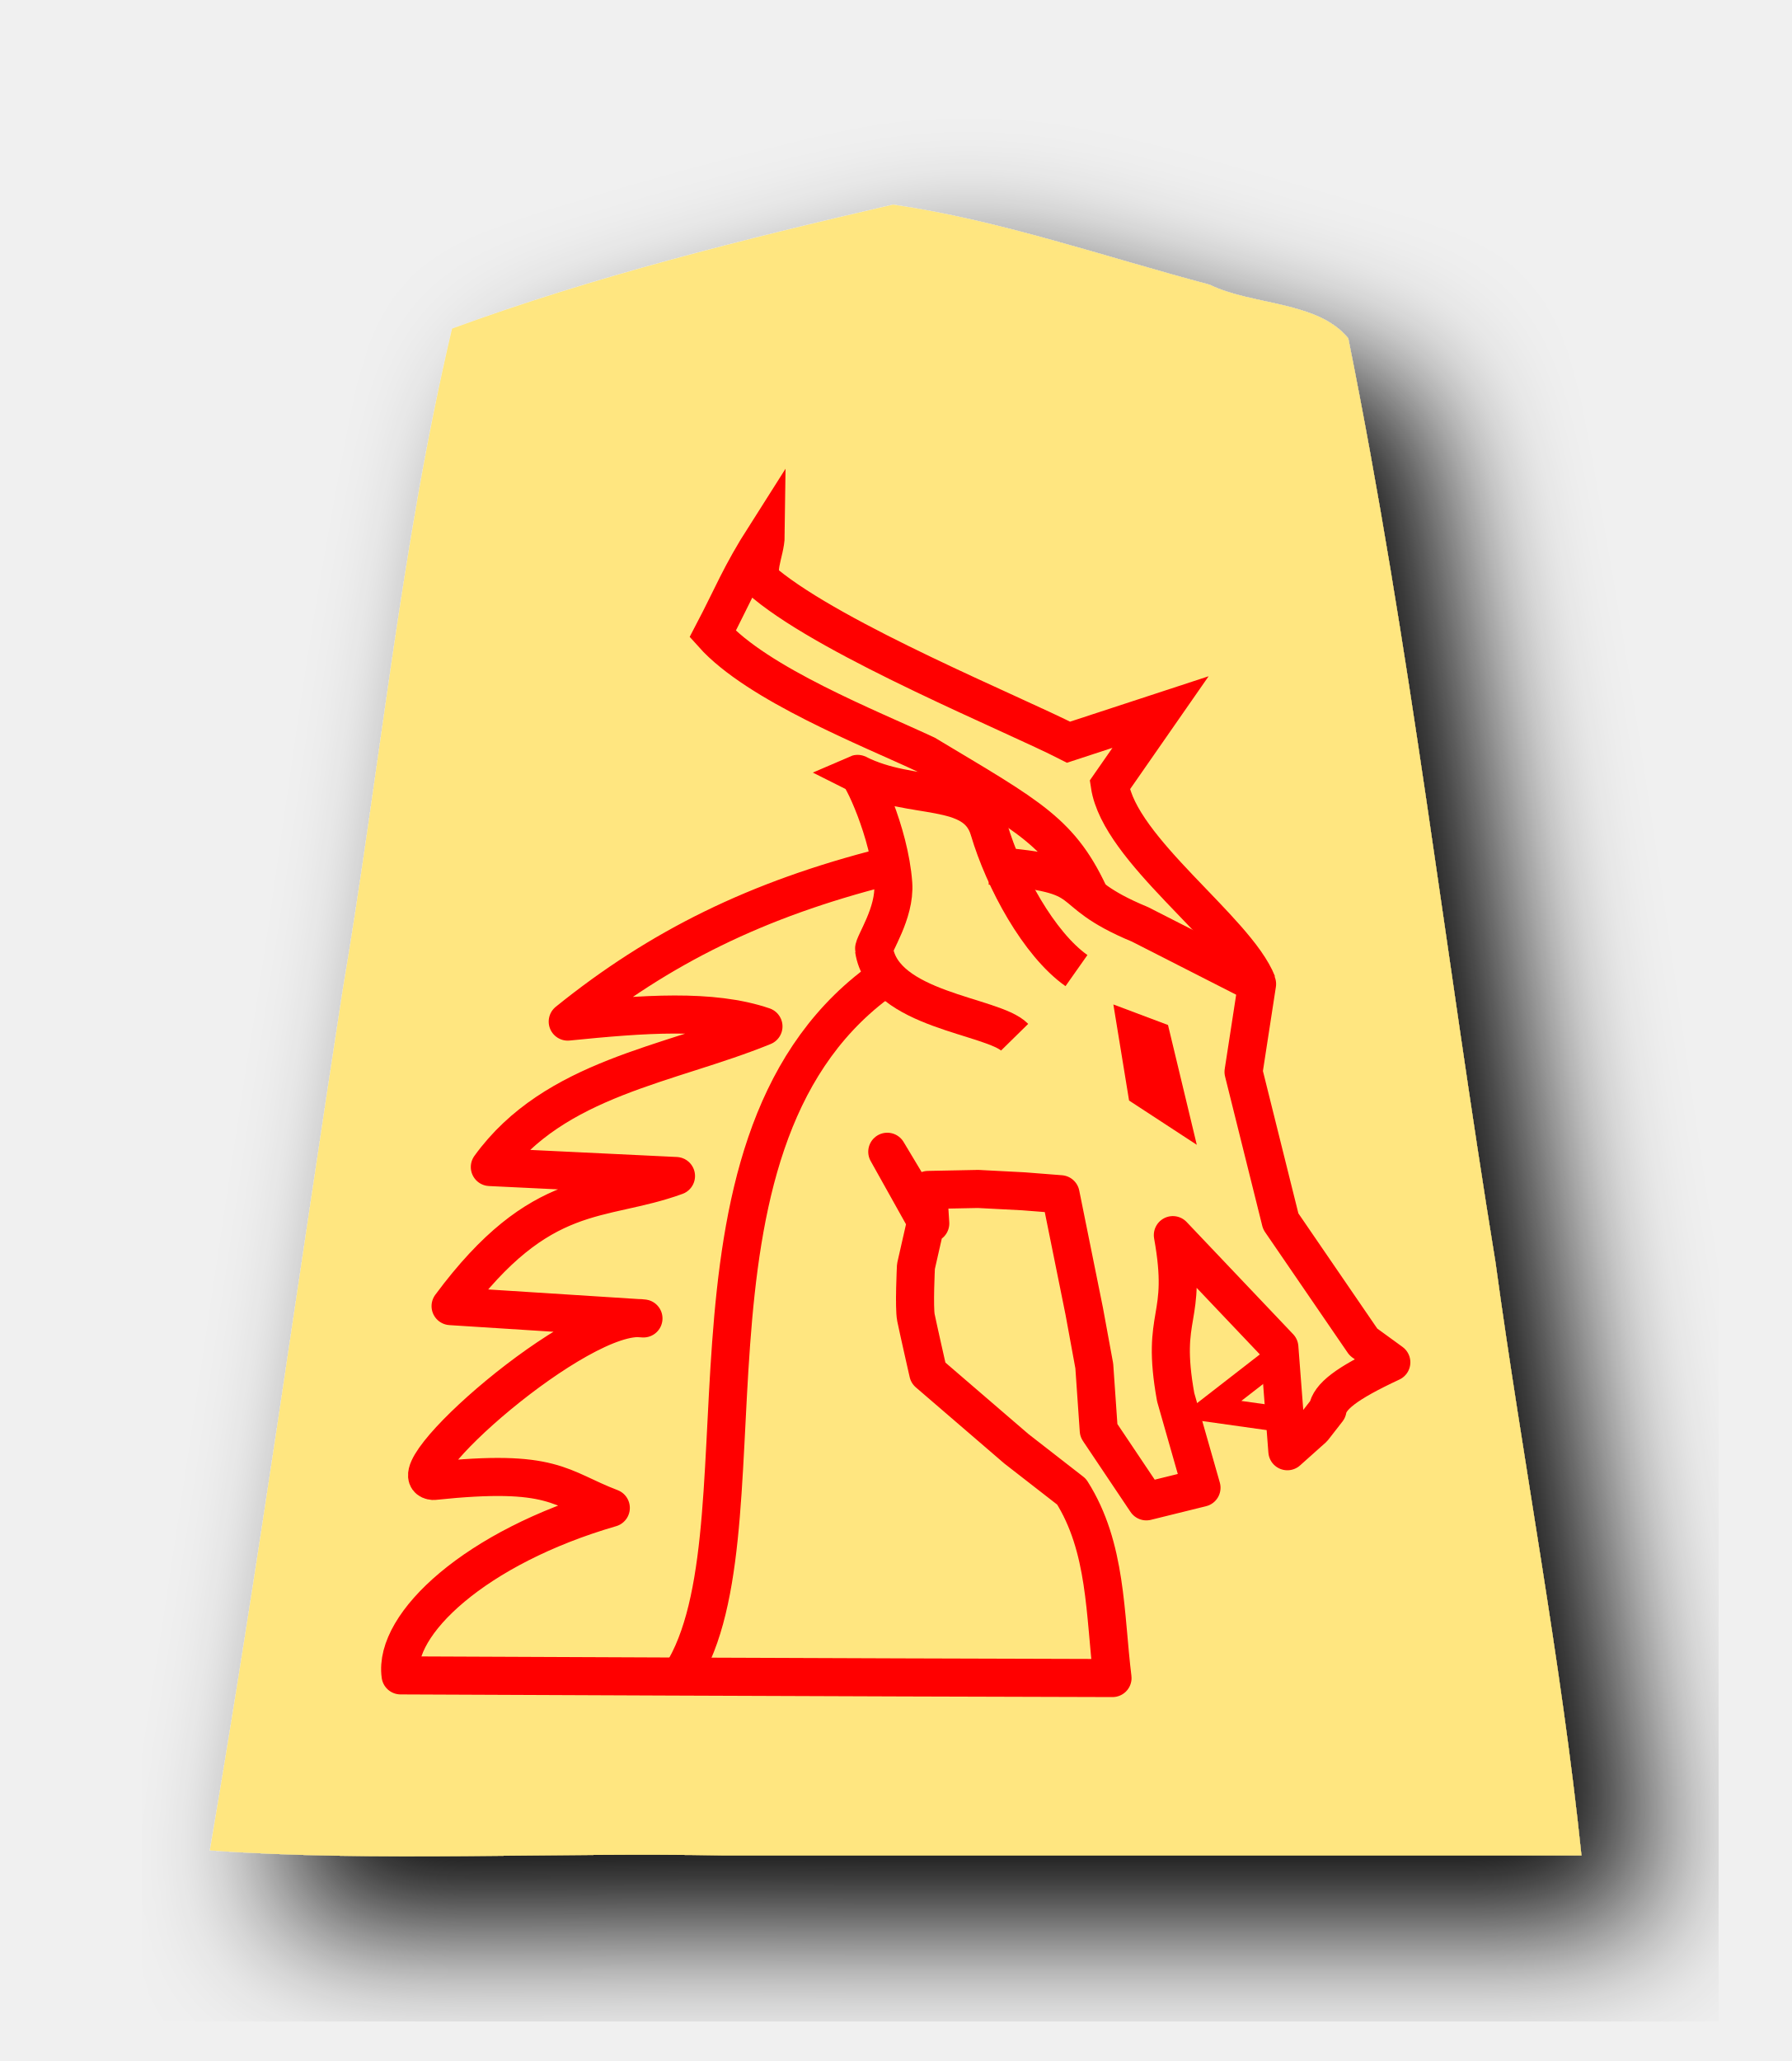
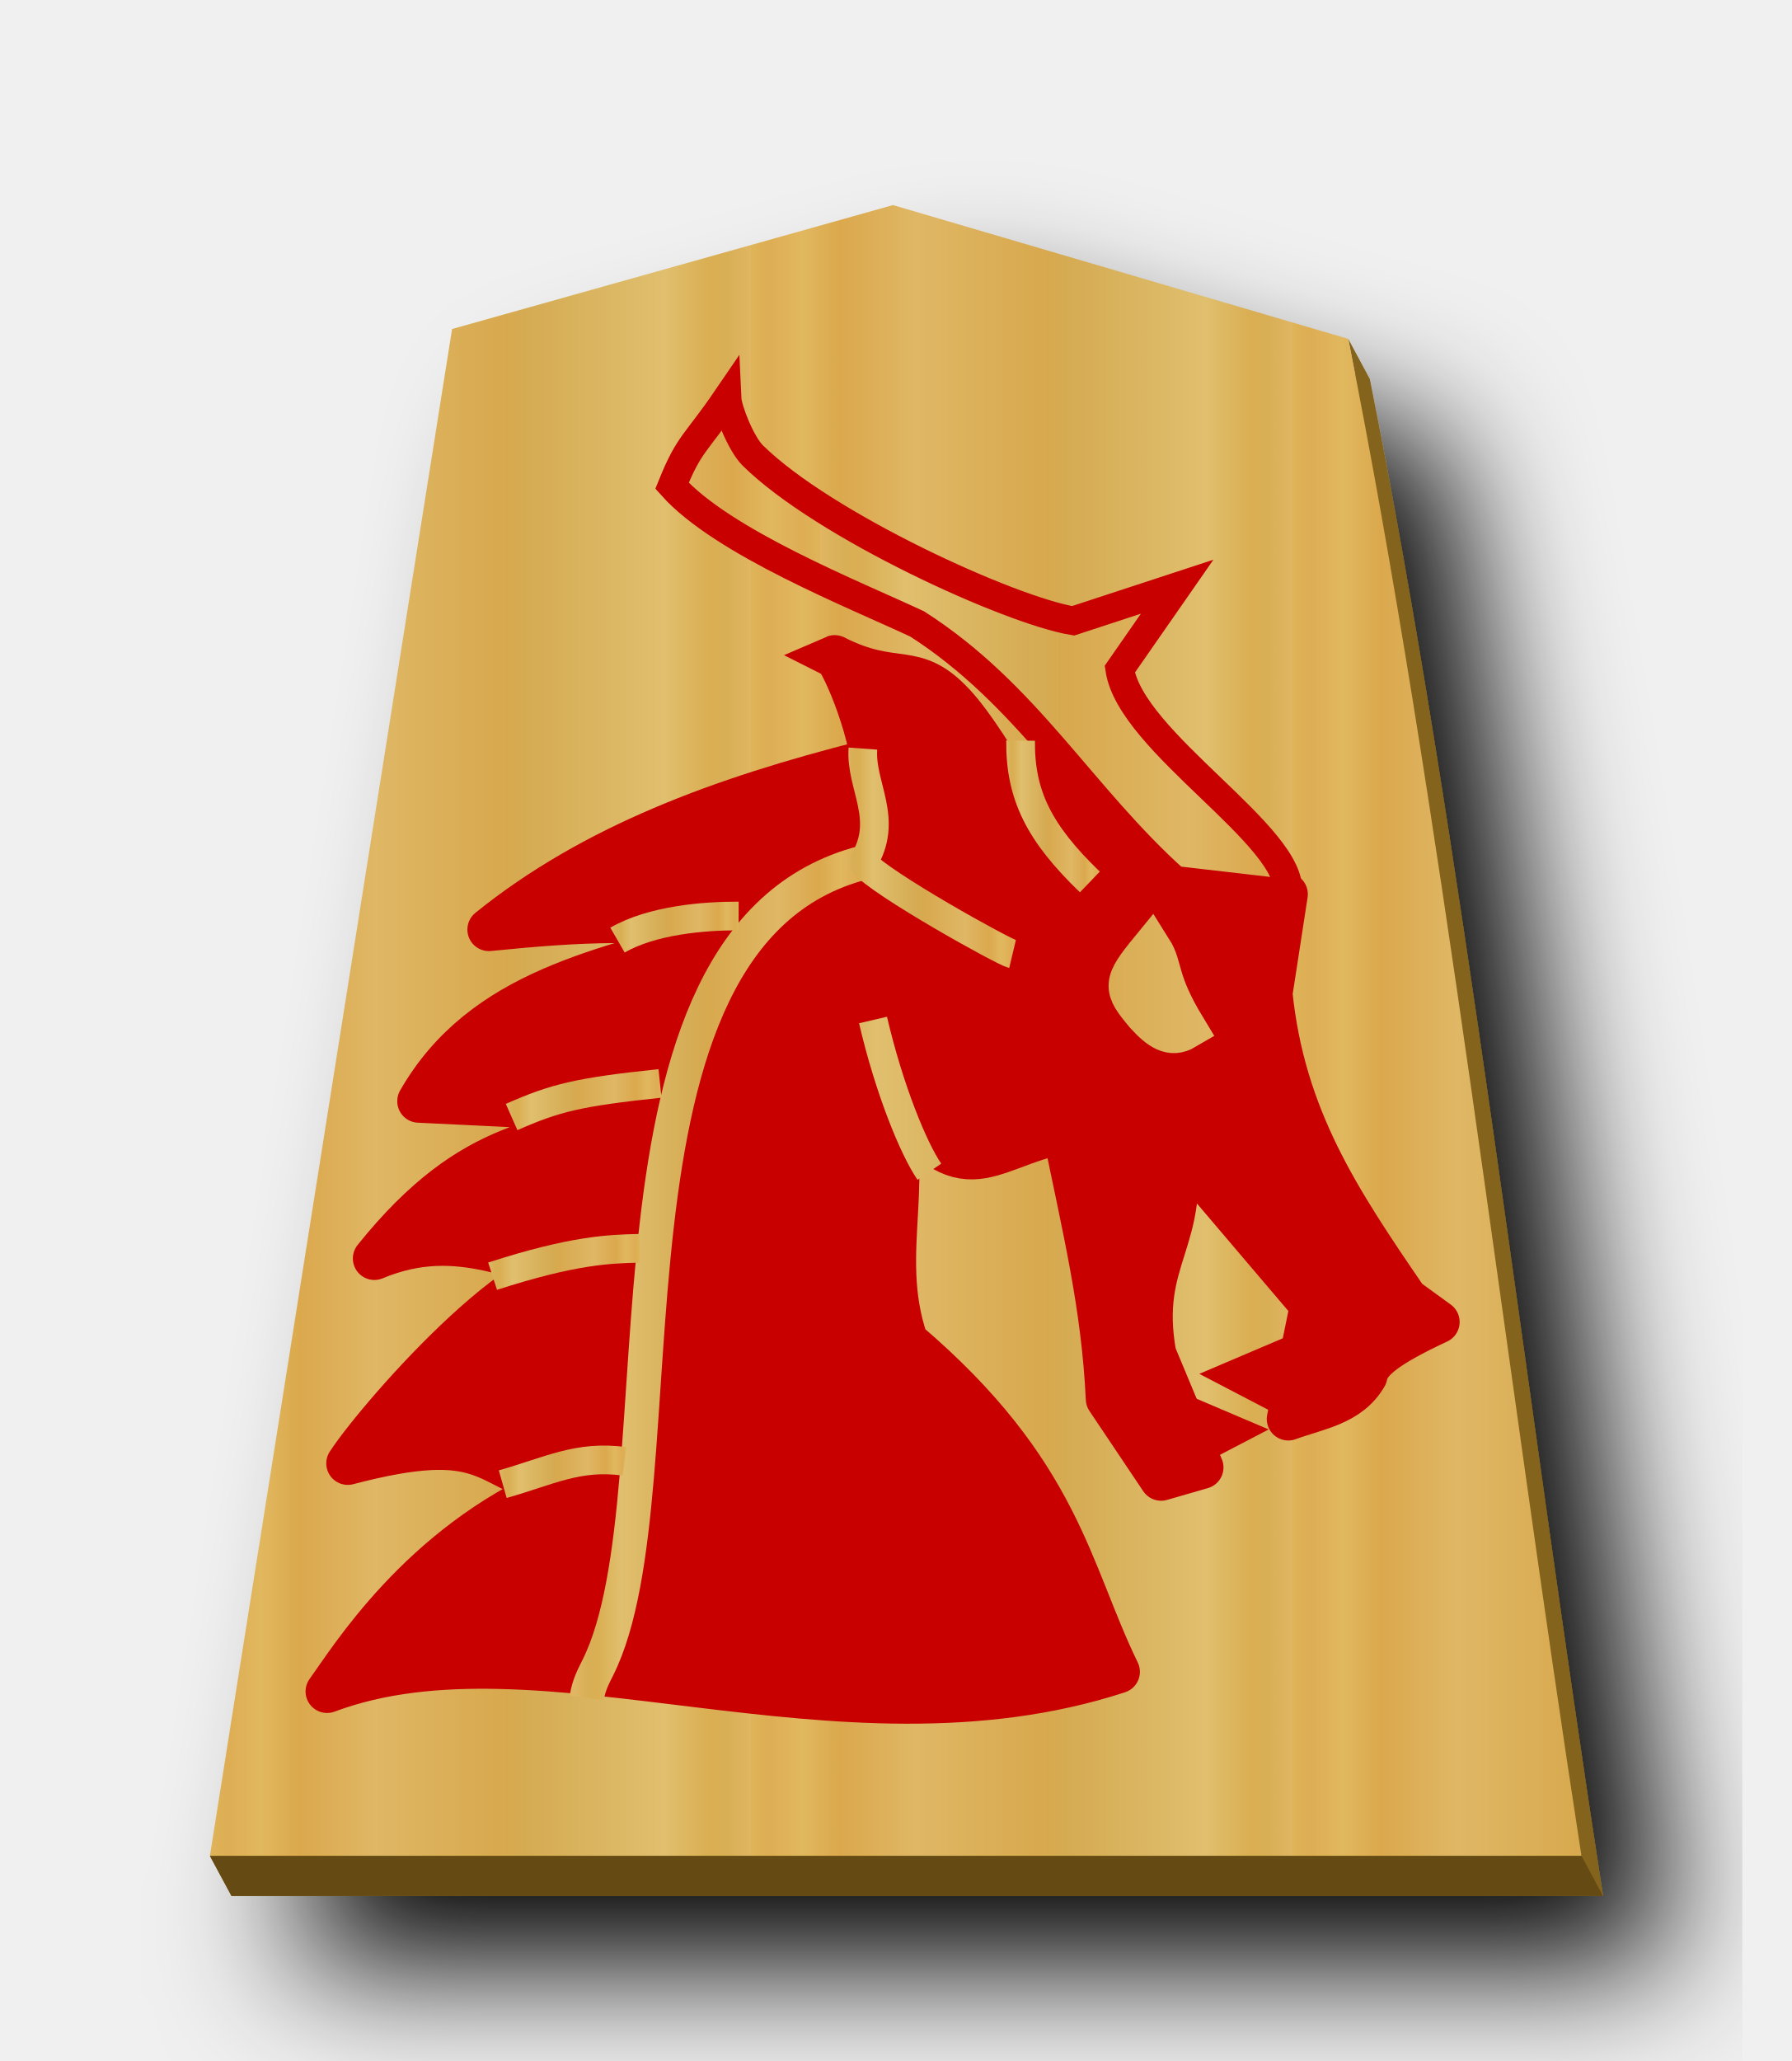
- <svg xmlns="http://www.w3.org/2000/svg" width="52.157" height="60" version="1.1" id="svg1717">
+ <svg xmlns="http://www.w3.org/2000/svg" xmlns:xlink="http://www.w3.org/1999/xlink" width="52.157" height="60" version="1.1" id="svg1717">
  <defs id="defs1721">
    <filter style="color-interpolation-filters:sRGB" id="filter1552">
      <feFlood flood-opacity="0.498" flood-color="rgb(0,0,0)" result="flood" id="feFlood1542" />
      <feComposite in="flood" in2="SourceGraphic" operator="in" result="composite1" id="feComposite1544" />
      <feGaussianBlur in="composite1" stdDeviation="2.5" result="blur" id="feGaussianBlur1546" />
      <feOffset dx="4.57967e-15" dy="4.41314e-15" result="offset" id="feOffset1548" />
      <feComposite in="SourceGraphic" in2="offset" operator="over" result="composite2" id="feComposite1550" />
    </filter>
+     <filter style="color-interpolation-filters:sRGB" id="filter1540">
+       <feFlood flood-opacity="0.498" flood-color="rgb(0,0,0)" result="flood" id="feFlood1530" />
+       <feComposite in="flood" in2="SourceGraphic" operator="in" result="composite1" id="feComposite1532" />
+       <feGaussianBlur in="composite1" stdDeviation="2.5" result="blur" id="feGaussianBlur1534" />
+       <feOffset dx="4.57967e-15" dy="4.41314e-15" result="offset" id="feOffset1536" />
+       <feComposite in="SourceGraphic" in2="offset" operator="over" result="composite2" id="feComposite1538" />
+     </filter>
    <filter id="drop-shadow-9">
      <feGaussianBlur in="SourceAlpha" result="blur" stdDeviation="2" id="feGaussianBlur5056" />
      <feOffset result="offsetBlur" dx="2" dy="2" id="feOffset5058" />
      <feBlend in="SourceGraphic" in2="offsetBlur" mode="normal" id="feBlend5060" />
    </filter>
-     <filter id="drop-shadow-5">
-       <feGaussianBlur in="SourceAlpha" result="blur" stdDeviation="2" id="feGaussianBlur5056-3" />
-       <feOffset result="offsetBlur" dx="2" dy="2" id="feOffset5058-8" />
-       <feBlend in="SourceGraphic" in2="offsetBlur" mode="normal" id="feBlend5060-7" />
+     <filter id="drop-shadow-2">
+       <feGaussianBlur in="SourceAlpha" result="blur" stdDeviation="2" id="feGaussianBlur6807" />
+       <feOffset result="offsetBlur" dx="2" dy="2" id="feOffset6809" />
+       <feBlend in="SourceGraphic" in2="offsetBlur" mode="normal" id="feBlend6811" />
    </filter>
+     <filter id="drop-shadow-2-8">
+       <feGaussianBlur in="SourceAlpha" result="blur" stdDeviation="2" id="feGaussianBlur6807-2" />
+       <feOffset result="offsetBlur" dx="2" dy="2" id="feOffset6809-8" />
+       <feBlend in="SourceGraphic" in2="offsetBlur" mode="normal" id="feBlend6811-0" />
+     </filter>
+     <filter id="drop-shadow-6">
+       <feGaussianBlur in="SourceAlpha" result="blur" stdDeviation="2" id="feGaussianBlur5056-9" />
+       <feOffset result="offsetBlur" dx="2" dy="2" id="feOffset5058-0" />
+       <feBlend in="SourceGraphic" in2="offsetBlur" mode="normal" id="feBlend5060-9" />
+     </filter>
+     <filter id="drop-shadow-22">
+       <feGaussianBlur in="SourceAlpha" result="blur" stdDeviation="2" id="feGaussianBlur5056-0-5" />
+       <feOffset result="offsetBlur" dx="2" dy="2" id="feOffset5058-0-0" />
+       <feBlend in="SourceGraphic" in2="offsetBlur" mode="normal" id="feBlend5060-0" />
+     </filter>
+     <linearGradient id="linearGradient12530">
+       <stop style="stop-color:#dfb459;stop-opacity:1" offset="0" id="stop12526" />
+       <stop id="stop16843" offset="0.033" style="stop-color:#dead54;stop-opacity:1" />
+       <stop id="stop12556" offset="0.093" style="stop-color:#e1b85f;stop-opacity:1" />
+       <stop id="stop12532" offset="0.165" style="stop-color:#dba84d;stop-opacity:1" />
+       <stop style="stop-color:#dfb765;stop-opacity:1" offset="0.305" id="stop12564" />
+       <stop style="stop-color:#d8a94e;stop-opacity:1" offset="0.539" id="stop12558" />
+       <stop id="stop12562" offset="0.586" style="stop-color:#d5ab53;stop-opacity:1" />
+       <stop style="stop-color:#e0bf6e;stop-opacity:1" offset="0.84" id="stop12534" />
+       <stop id="stop16845" offset="0.924" style="stop-color:#daae52;stop-opacity:1" />
+       <stop id="stop12560" offset="0.962" style="stop-color:#d9af57;stop-opacity:1" />
+       <stop style="stop-color:#e1b663;stop-opacity:1" offset="1" id="stop12528" />
+     </linearGradient>
+     <linearGradient xlink:href="#linearGradient12530" id="linearGradient54948" x1="-30.849" y1="30.267" x2="-15.094" y2="30.267" gradientUnits="userSpaceOnUse" spreadMethod="repeat" />
+     <filter id="drop-shadow-62">
+       <feGaussianBlur in="SourceAlpha" result="blur" stdDeviation="2" id="feGaussianBlur5056-7" />
+       <feOffset result="offsetBlur" dx="2" dy="2" id="feOffset5058-9" />
+       <feBlend in="SourceGraphic" in2="offsetBlur" mode="normal" id="feBlend5060-1" />
+     </filter>
+     <filter id="drop-shadow-27">
+       <feGaussianBlur in="SourceAlpha" result="blur" stdDeviation="2" id="feGaussianBlur5056-5" />
+       <feOffset result="offsetBlur" dx="2" dy="2" id="feOffset5058-6" />
+       <feBlend in="SourceGraphic" in2="offsetBlur" mode="normal" id="feBlend5060-96" />
+     </filter>
+     <filter id="drop-shadow-1">
+       <feGaussianBlur in="SourceAlpha" result="blur" stdDeviation="2" id="feGaussianBlur5056-0" />
+       <feOffset result="offsetBlur" dx="2" dy="2" id="feOffset5058-7" />
+       <feBlend in="SourceGraphic" in2="offsetBlur" mode="normal" id="feBlend5060-4" />
+     </filter>
+     <linearGradient xlink:href="#linearGradient12530" id="linearGradient57874" x1="772.069" y1="122.778" x2="775.33" y2="122.778" gradientUnits="userSpaceOnUse" />
+     <linearGradient xlink:href="#linearGradient12530" id="linearGradient57876" x1="783.028" y1="132.601" x2="802.729" y2="132.601" gradientUnits="userSpaceOnUse" spreadMethod="repeat" />
+     <linearGradient xlink:href="#linearGradient12530" id="linearGradient57878" x1="774.952" y1="124.22" x2="780.945" y2="124.22" gradientUnits="userSpaceOnUse" />
+     <linearGradient xlink:href="#linearGradient12530" id="linearGradient57880" x1="780.175" y1="138.561" x2="790.378" y2="138.561" gradientUnits="userSpaceOnUse" />
+     <linearGradient xlink:href="#linearGradient12530" id="linearGradient57882" x1="788.776" y1="185.635" x2="793.248" y2="185.635" gradientUnits="userSpaceOnUse" />
+     <linearGradient xlink:href="#linearGradient12530" id="linearGradient57884" x1="791.465" y1="191.648" x2="796.89" y2="191.648" gradientUnits="userSpaceOnUse" />
+     <linearGradient xlink:href="#linearGradient12530" id="linearGradient57886" x1="792.212" y1="197.302" x2="797.505" y2="197.302" gradientUnits="userSpaceOnUse" />
+     <linearGradient xlink:href="#linearGradient12530" id="linearGradient57888" x1="792.688" y1="204.616" x2="797.134" y2="204.616" gradientUnits="userSpaceOnUse" />
+     <linearGradient xlink:href="#linearGradient12530" id="linearGradient57896" x1="781.821" y1="116.355" x2="800.338" y2="116.355" gradientUnits="userSpaceOnUse" spreadMethod="repeat" />
+     <linearGradient xlink:href="#linearGradient12530" id="linearGradient57904" x1="-89.495" y1="86.53" x2="-55.296" y2="86.53" gradientUnits="userSpaceOnUse" spreadMethod="repeat" />
  </defs>
  <filter id="drop-shadow">
    <feGaussianBlur in="SourceAlpha" result="blur" stdDeviation="2" id="feGaussianBlur1692" />
    <feOffset result="offsetBlur" dx="2" dy="2" id="feOffset1694" />
    <feBlend in="SourceGraphic" in2="offsetBlur" mode="normal" id="feBlend1696" />
  </filter>
-   <g transform="translate(-16.21439,-80.64637)" style="display:inline;fill:#ffe680" id="g9468">
-     <g style="display:inline;fill:#ffe680;fill-opacity:1;filter:url(#drop-shadow-5)" id="g5740" transform="translate(53.17489,80.36769)">
-       <path style="fill:#ffe680;fill-opacity:1" id="path5738" d="m -10.96,6.237 c -4.319,1 -8.69,2.088 -12.838,3.608 -1.492,6.331 -2.103,12.88 -3.191,19.305 -1.285,8.332 -2.439,16.689 -3.86,24.997 4.847,0.346 10,0.05 14.963,0.148 H 9.085 c -0.585,-5.657 -1.718,-11.523 -2.502,-17.26 -1.462,-8.96 -2.486,-18.012 -4.288,-26.903 -0.885,-1.093 -2.799,-0.957 -4.037,-1.564 -3.053,-0.81 -6.099,-1.875 -9.218,-2.332 z" />
-       <g id="g1218" style="display:inline;stroke:#ff0000" transform="matrix(-0.7388505,0,0,0.7388505,565.2813,-63.79364)">
-         <g style="display:inline;stroke:#ff0000;stroke-width:2.599;stroke-miterlimit:4;stroke-dasharray:none" transform="matrix(0.5770575,0,0,0.5770575,833.7214,78.92531)" id="g5226-1-6">
-           <path style="fill:none;stroke:#ff0000;stroke-width:2.599;stroke-linecap:butt;stroke-linejoin:round;stroke-miterlimit:4;stroke-dasharray:none;stroke-opacity:1" d="m -99.87,72.614 c -7.78,0.586 -4.396,1.589 -10.239,4.008 l -7.995,4.072 0.925,6.001 -2.541,10.202 -5.646,8.243 -1.906,1.385 c 3.131,1.462 4.202,2.343 4.36,3.242 l 0.979,1.258 1.761,1.572 0.546,-7.095 7.274,-7.661 c -1.069,5.91 0.871,5.19 -0.194,11.07 l -1.763,6.178 3.767,0.93 3.25,-4.845 0.305,-4.399 0.686,-3.735 1.616,-7.992 2.537,-0.199 3.095,-0.161 3.412,0.068 -0.145,2.286 2.936,-4.894 -2.657,4.754 0.699,3.076 c 0,0 0.14,2.797 0,3.496 -0.14,0.699 -0.839,3.775 -0.839,3.775 l -6.013,5.174 -3.775,2.936 c -2.415,3.807 -2.26,8.363 -2.797,12.725 16.206,-0.035 48.618,-0.182 48.618,-0.182 0.49,-3.49 -5.099,-8.75 -14.357,-11.435 3.551,-1.354 3.878,-2.708 12.115,-1.839 2.959,-0.228 -10.028,-11.731 -14.345,-11.098 l 13.173,-0.842 c -6.203,-8.366 -10.262,-7.012 -15.394,-8.884 l 12.713,-0.613 c -4.414,-6.101 -12.254,-6.973 -18.687,-9.602 3.534,-1.207 8.22,-0.847 13.368,-0.328 -6.281,-5.071 -12.929,-8.35 -21.659,-10.563" id="path4658-2-6" />
-           <path style="fill:none;stroke:#ff0000;stroke-width:2.599;stroke-linecap:butt;stroke-linejoin:miter;stroke-miterlimit:4;stroke-dasharray:none;stroke-opacity:1" d="m -109.935,84.098 -0.984,0.37 -1.04,4.328 1.406,-0.919 z" id="path4664-3-8" />
+   <g transform="matrix(1.333333,0,0,-1.333333,-70.30806,375.8507)" style="display:inline" id="g9438">
+     <g transform="matrix(0.75,0,0,-0.75,80.92333,281.2116)" id="g55026" style="fill:#75581b;fill-opacity:1;filter:url(#drop-shadow-6)">
+       <path style="fill:#84631f;fill-opacity:1" d="M 26.629 7.139 L 13.791 10.748 L 6.926 54.027 L 6.111 54.029 L 6.74 55.197 L 46.674 55.197 C 44.371 40.312 42.599 24.648 39.885 11.035 L 39.256 9.865 L 39.459 10.91 L 26.629 7.139 z " transform="translate(-37.5897,-0.9019494)" id="path55024" />
+     </g>
+     <g style="fill:#ffd5e5;fill-opacity:1" id="g5765" transform="matrix(0.75,0,0,-0.75,80.45142,282.088)">
+       <path style="fill:url(#linearGradient54948);fill-opacity:1" id="path5763" d="m -10.96,6.237 -12.838,3.608 -7.051,44.45 39.934,-1.77e-4 c -2.303,-14.885 -4.076,-30.551 -6.79,-44.163 z" />
+     </g>
+     <path style="fill:#654b13;stroke:none;stroke-width:0.75px;stroke-linecap:butt;stroke-linejoin:miter;stroke-opacity:1;fill-opacity:1" d="m 57.315,241.366 0.472,-0.876 h 29.95 l -0.471,0.876 z" id="path55035" />
+     <g transform="matrix(-0.6265953,0,0,-0.6265953,563.1047,377.9644)" id="g6025" style="display:inline">
+       <g transform="translate(4.121665,59)" id="g6015" style="display:inline;stroke:#ff0000">
+         <g style="display:inline;stroke:#ff0000;stroke-width:2.599;stroke-miterlimit:4;stroke-dasharray:none" transform="matrix(0.5770575,0,0,0.5770575,833.7214,78.92531)" id="g5997">
+           <path style="fill:#c80000;stroke:#c80000;stroke-width:2.599;stroke-linecap:butt;stroke-linejoin:round;stroke-miterlimit:4;stroke-dasharray:none;stroke-opacity:1;fill-opacity:1" d="m -99.87,72.614 c -7.78,0.586 -4.396,1.589 -10.239,4.008 l -7.995,4.072 0.925,6.001 c -0.772,7.489 -4.086,12.458 -8.187,18.445 l -1.906,1.385 c 3.131,1.462 4.202,2.343 4.36,3.242 1.005,1.731 2.906,1.962 4.689,2.614 l -1.404,-6.879 8.357,-9.827 c -1.069,5.91 2.171,6.923 1.106,12.803 l -2.846,6.828 2.467,0.713 3.25,-4.845 c 0.265,-5.698 1.452,-10.41 2.608,-16.125 4.941,0.959 6.067,4.203 11.11,-2.966 -2.428,5.368 0.319,10.072 -1.61,15.629 -9.267,7.895 -9.809,13.852 -12.777,19.936 16.922,5.52 34.885,-3.645 47.789,1.187 -1.395,-1.919 -5.585,-8.811 -13.798,-12.367 4.418,-1.137 3.963,-3.662 12.548,-1.406 -1.982,-3.024 -11.977,-14.33 -14.779,-11.532 4.38,-0.312 7.877,-3.05 13.173,-0.842 -6.098,-7.596 -10.395,-6.791 -15.394,-8.884 l 6.317,-0.304 6.396,-0.308 c -3.868,-6.756 -11.321,-7.973 -18.227,-10.033 3.534,-1.207 8.844,-0.849 13.991,-0.33 -6.281,-5.071 -14.012,-7.917 -22.742,-10.13" id="path5993" />
+           <path style="fill:#ffffff;stroke:url(#linearGradient57904);stroke-width:2.599;stroke-linecap:butt;stroke-linejoin:miter;stroke-miterlimit:4;stroke-dasharray:none;stroke-opacity:1" d="m -109.935,84.098 c -0.65,1.03 -0.28,1.823 -2.024,4.698 0.796,0.469 1.453,0.056 2.315,-0.896 1.332,-1.579 1.355,-1.792 -0.291,-3.802 z" id="path5995" />
        </g>
-         <path id="path1140-4" d="m 765.561,125.462 c 0.829,-2.109 5.429,-5.258 5.812,-7.812 l -2,-2.875 3.625,1.188 c 2.157,-1.106 9.191,-3.976 11.935,-6.23 0.508,-0.418 0.006,-1.236 -0.002,-1.924 1.019,1.6 1.279,2.341 2.091,3.891 -1.766,1.976 -6.203,3.719 -8.399,4.748 -4.158,2.496 -5.354,3.065 -6.547,5.749" style="display:inline;fill:none;stroke:#ff0000;stroke-width:1.5;stroke-linecap:butt;stroke-linejoin:miter;stroke-miterlimit:4;stroke-dasharray:none;stroke-opacity:1" />
-         <path id="path1144-7" d="m 772.686,124.962 c 1.479,-1.042 2.853,-3.558 3.443,-5.552 0.545,-1.839 3.028,-1.108 5.182,-2.198 -0.129,-0.056 -1.26,2.287 -1.405,4.325 -0.083,1.163 0.788,2.395 0.757,2.6 -0.357,2.4 -4.694,2.588 -5.54,3.45" style="display:inline;fill:none;stroke:#ff0000;stroke-width:1.5;stroke-linecap:butt;stroke-linejoin:miter;stroke-miterlimit:4;stroke-dasharray:none;stroke-opacity:1" />
-         <path id="path1178" d="m 764.603,142.646 2.828,-0.398 -2.961,-2.298" style="fill:none;stroke:#ff0000;stroke-width:1px;stroke-linecap:butt;stroke-linejoin:miter;stroke-opacity:1" />
-         <path id="path1184" d="m 780.563,125.476 c 8.686,6.53 3.972,22.085 7.875,27.5" style="fill:none;stroke:#ff0000;stroke-width:1.5;stroke-linecap:butt;stroke-linejoin:miter;stroke-miterlimit:4;stroke-dasharray:none;stroke-opacity:1" />
+         <path id="path5999" d="m 765.516,125.462 c -0.232,-1.976 5.474,-5.258 5.857,-7.812 l -2,-2.875 3.625,1.188 c 2.198,-0.363 8.69,-3.318 11.166,-5.762 0.404,-0.399 0.877,-1.577 0.896,-1.988 1.092,1.6 1.312,1.543 1.917,3.045 -1.766,1.976 -6.346,3.785 -8.542,4.814 -3.834,2.455 -5.71,5.991 -8.986,8.935 z" style="display:inline;fill:url(#linearGradient57896);stroke:#c80000;stroke-width:1;stroke-linecap:butt;stroke-linejoin:miter;stroke-miterlimit:4;stroke-dasharray:none;stroke-opacity:1;fill-opacity:1" />
+         <path id="path6001" d="m 772.686,124.962 c 1.479,-1.042 3.052,-4.564 4.465,-6.09 1.406,-1.517 2.006,-0.57 4.16,-1.66 -0.129,-0.056 -1.26,2.287 -1.405,4.325 -0.083,1.163 0.788,2.395 0.757,2.6 -0.357,2.4 -4.694,2.588 -5.54,3.45" style="display:inline;fill:#c80000;stroke:#c80000;stroke-width:1.5;stroke-linecap:butt;stroke-linejoin:miter;stroke-miterlimit:4;stroke-dasharray:none;stroke-opacity:1;fill-opacity:1" />
+         <path id="path6003" d="m 765.483,143.265 1.949,-1.016 -1.989,-0.847" style="fill:#c80000;stroke:#c80000;stroke-width:1px;stroke-linecap:butt;stroke-linejoin:miter;stroke-opacity:1;fill-opacity:1" />
+         <path id="path6005" d="m 780.325,124.393 c 9.962,2.579 6.124,21.803 9.235,28.043 0.149,0.3 0.322,0.616 0.387,1.054" style="fill:none;stroke:url(#linearGradient57880);stroke-width:1.197;stroke-linecap:butt;stroke-linejoin:miter;stroke-miterlimit:4;stroke-dasharray:none;stroke-opacity:1" />
+         <path style="fill:none;stroke:url(#linearGradient57876);stroke-width:1px;stroke-linecap:butt;stroke-linejoin:miter;stroke-opacity:1" d="m 778.008,135.161 c 0.56,-0.82 1.404,-2.885 1.964,-5.288" id="path6007" />
+         <path style="fill:none;stroke:url(#linearGradient57874);stroke-width:1;stroke-linecap:butt;stroke-linejoin:miter;stroke-miterlimit:4;stroke-dasharray:none;stroke-opacity:1" d="m 772.415,125.063 c 1.765,-1.698 2.435,-3.03 2.414,-4.926" id="path6009" />
+         <path style="fill:none;stroke:url(#linearGradient57878);stroke-width:1;stroke-linecap:butt;stroke-linejoin:miter;stroke-miterlimit:4;stroke-dasharray:none;stroke-opacity:1" d="m 775.11,127.575 c 0.32,-0.076 4.564,-2.431 5.215,-3.182 -0.947,-1.51 0.095,-2.669 -10e-6,-3.977" id="path6011" />
+         <path style="fill:#c80000;stroke:#c80000;stroke-width:1px;stroke-linecap:butt;stroke-linejoin:miter;stroke-opacity:1;fill-opacity:1" d="m 769.302,145.202 -1.949,-1.016 1.989,-0.847" id="path6013" />
      </g>
+       <path style="fill:none;stroke:url(#linearGradient57882);stroke-width:1px;stroke-linecap:butt;stroke-linejoin:miter;stroke-opacity:1" d="m 788.778,185.249 c 1.208,-0.004 3.013,0.144 4.221,0.84" id="path6017" />
+       <path id="path6019" d="m 791.518,191.083 c 2.838,0.3 3.642,0.496 5.171,1.171" style="fill:none;stroke:url(#linearGradient57884);stroke-width:1px;stroke-linecap:butt;stroke-linejoin:miter;stroke-opacity:1" />
+       <path style="fill:none;stroke:url(#linearGradient57886);stroke-width:1px;stroke-linecap:butt;stroke-linejoin:miter;stroke-opacity:1" d="m 792.225,196.828 c 1.055,0.026 2.296,0.058 5.127,0.972" id="path6021" />
+       <path id="path6023" d="m 792.755,204.252 c 1.62,-0.221 2.622,0.337 4.243,0.795" style="fill:none;stroke:url(#linearGradient57888);stroke-width:1px;stroke-linecap:butt;stroke-linejoin:miter;stroke-opacity:1" />
    </g>
  </g>
</svg>
